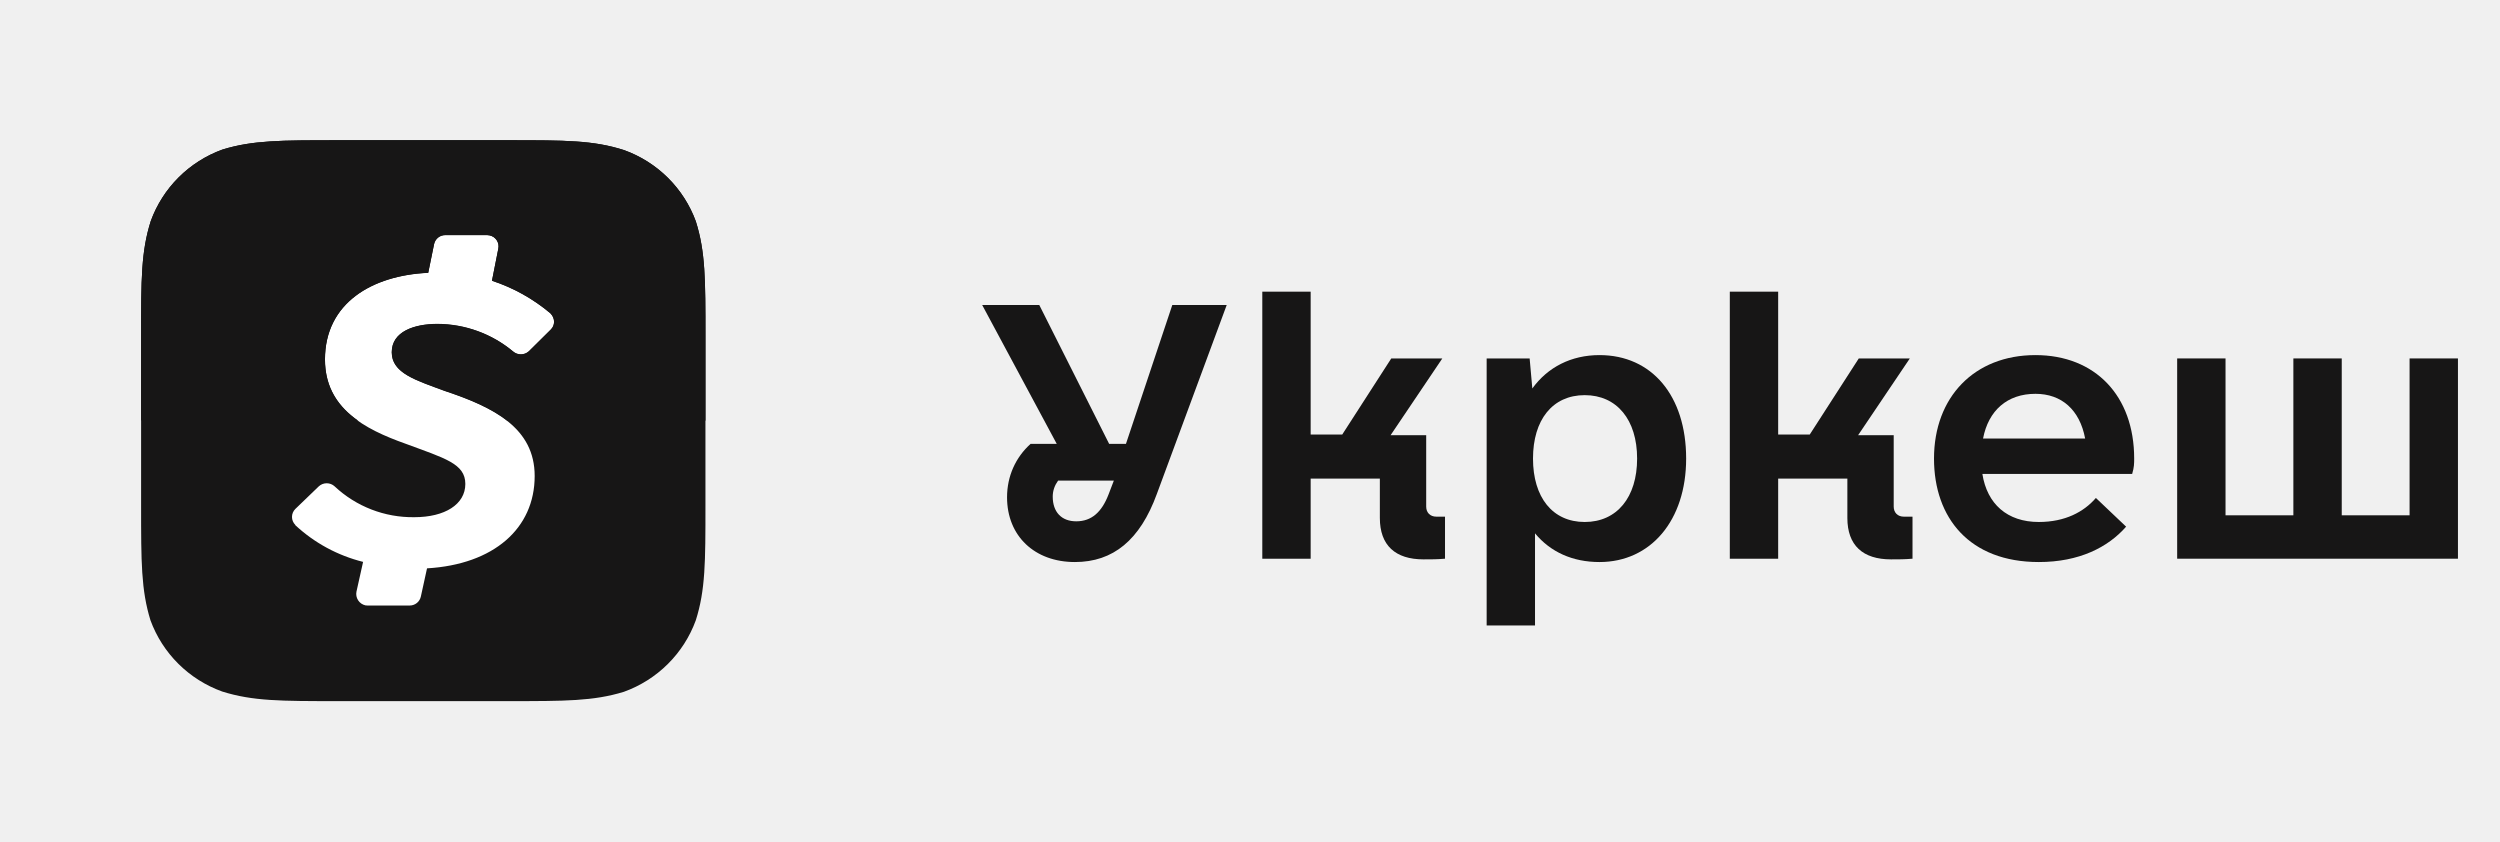
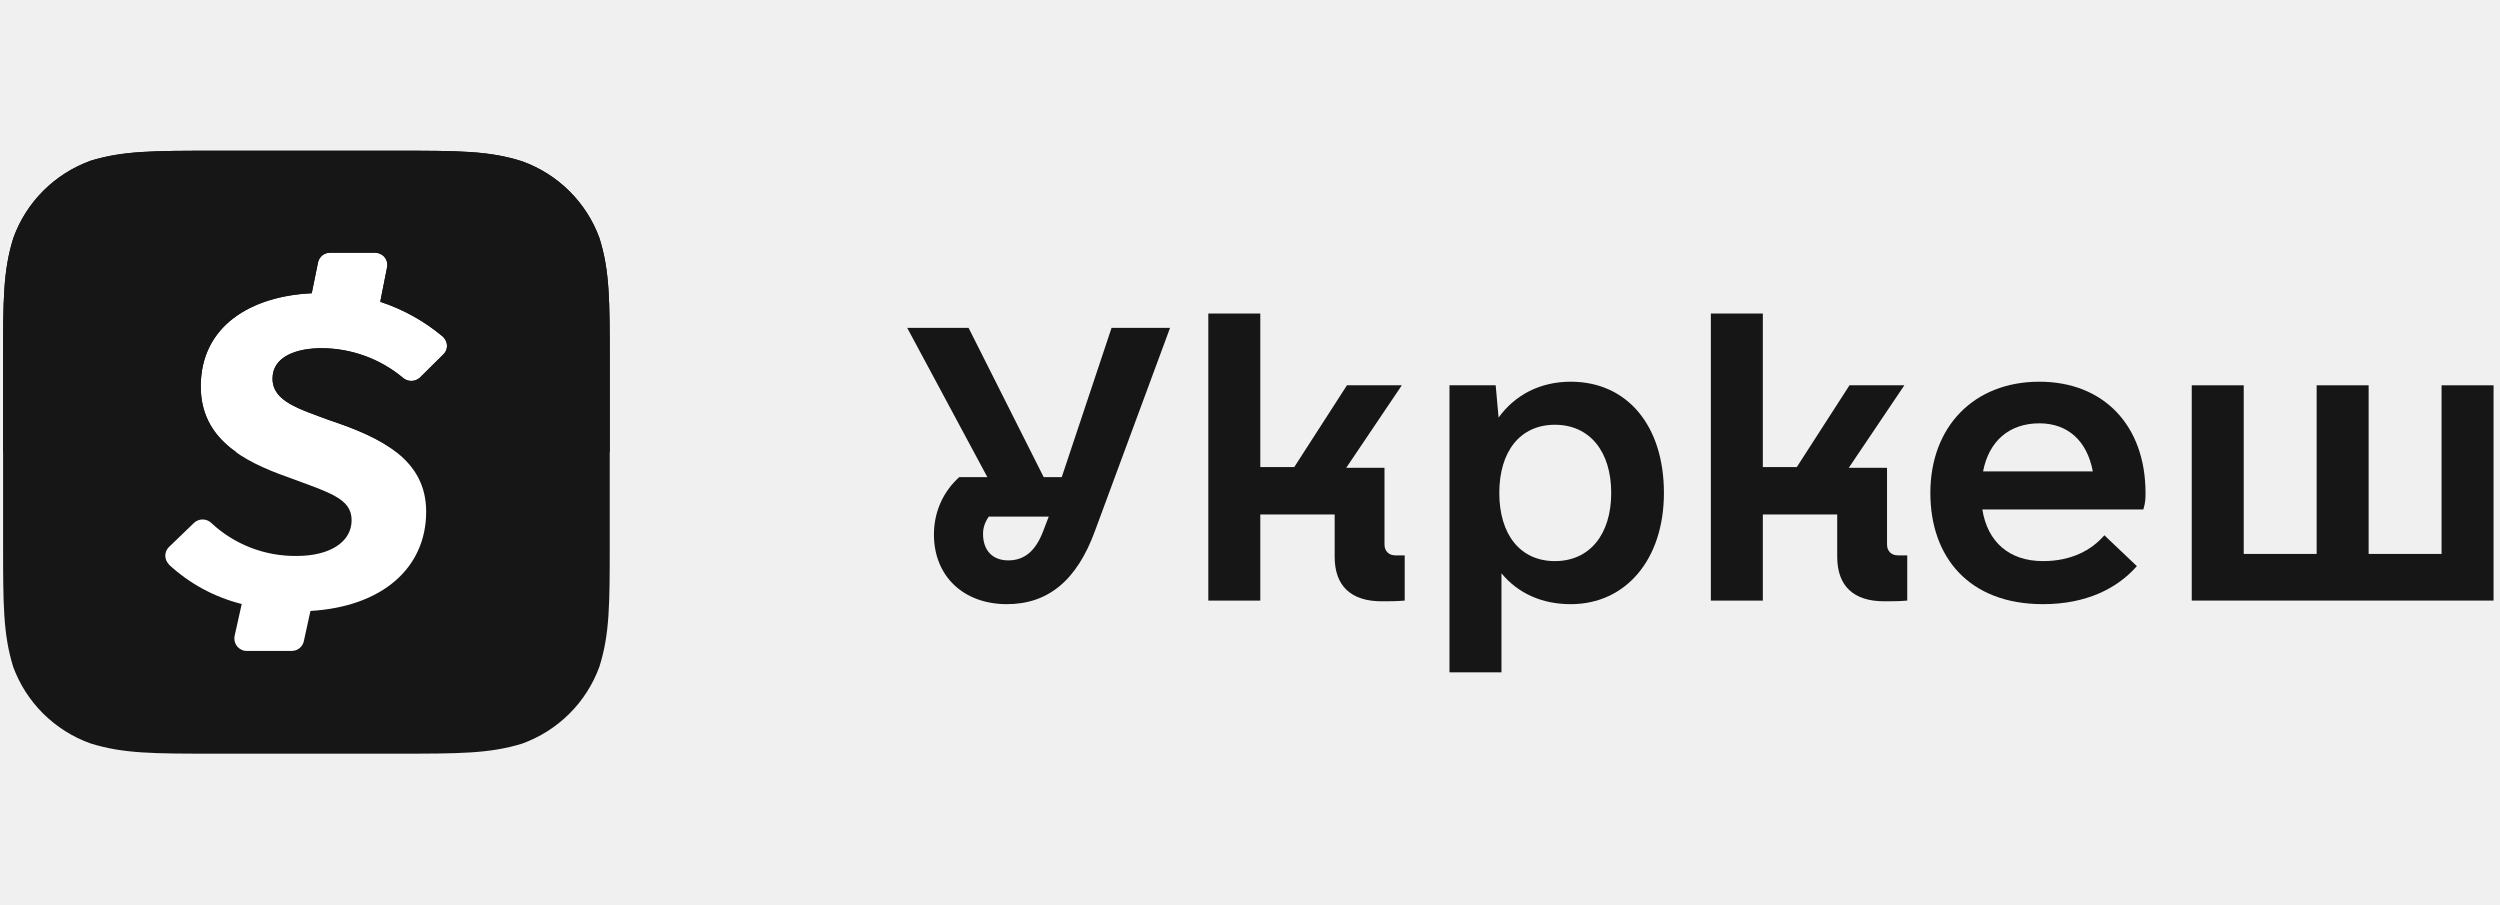
- <svg xmlns="http://www.w3.org/2000/svg" width="416" height="140" viewBox="0 0 416 140" fill="none">
-   <rect x="40.918" y="31.619" width="62.23" height="72.637" fill="white" />
-   <path d="M115.785 36.833C114.787 34.109 113.201 31.636 111.139 29.587C109.076 27.539 106.587 25.965 103.846 24.976C98.725 23.334 94.065 23.334 84.603 23.334H56.189C46.804 23.334 42.064 23.334 37.022 24.883C34.277 25.879 31.785 27.463 29.722 29.521C27.659 31.58 26.076 34.064 25.084 36.798C23.479 41.858 23.479 46.524 23.479 55.856V84.141C23.479 93.52 23.479 98.154 25.037 103.214C26.035 105.938 27.62 108.411 29.683 110.46C31.746 112.508 34.235 114.082 36.975 115.071C42.064 116.667 46.757 116.667 56.157 116.667H84.633C94.065 116.667 98.758 116.667 103.814 115.117C106.563 114.126 109.06 112.546 111.128 110.49C113.196 108.434 114.785 105.951 115.782 103.217C117.387 98.157 117.387 93.491 117.387 84.144V55.935C117.387 46.556 117.387 41.89 115.782 36.83L115.785 36.833ZM91.65 54.858L87.996 58.477C87.639 58.799 87.176 58.981 86.694 58.986C86.212 58.991 85.745 58.82 85.381 58.506C81.852 55.558 77.394 53.934 72.785 53.916C68.979 53.916 65.187 55.161 65.187 58.628C65.187 62.124 69.252 63.294 73.944 65.042C82.168 67.779 88.97 71.197 88.97 79.207C88.97 87.932 82.168 93.92 71.057 94.574L70.032 99.254C69.943 99.68 69.709 100.062 69.37 100.337C69.03 100.611 68.606 100.761 68.169 100.76H61.152L60.8 100.731C60.3 100.617 59.865 100.313 59.588 99.885C59.311 99.456 59.214 98.936 59.318 98.437L60.418 93.497C56.198 92.444 52.316 90.341 49.137 87.386V87.34C48.785 86.989 48.587 86.513 48.587 86.018C48.587 85.522 48.785 85.047 49.137 84.696L53.049 80.926C53.407 80.597 53.876 80.414 54.364 80.414C54.851 80.414 55.321 80.597 55.678 80.926C59.261 84.288 64.02 86.13 68.947 86.061C74.035 86.061 77.431 83.92 77.431 80.529C77.431 77.138 73.991 76.257 67.497 73.84C60.603 71.392 54.076 67.928 54.076 59.828C54.076 50.419 61.932 45.829 71.256 45.403L72.233 40.615C72.324 40.188 72.561 39.805 72.904 39.533C73.248 39.262 73.676 39.118 74.115 39.126H81.07L81.466 39.173C81.708 39.223 81.938 39.321 82.142 39.459C82.346 39.598 82.521 39.776 82.656 39.982C82.791 40.188 82.883 40.419 82.929 40.66C82.974 40.902 82.97 41.15 82.919 41.391L81.865 46.725C85.413 47.89 88.703 49.722 91.556 52.121L91.647 52.211C92.38 52.987 92.38 54.158 91.647 54.855L91.65 54.858Z" fill="#171616" />
-   <path d="M115.785 36.821C114.787 34.1 113.201 31.629 111.139 29.582C109.076 27.535 106.587 25.963 103.846 24.975C98.725 23.334 94.065 23.334 84.603 23.334H56.189C46.804 23.334 42.064 23.334 37.022 24.882C34.277 25.877 31.785 27.459 29.722 29.516C27.659 31.573 26.076 34.055 25.084 36.786C23.479 41.842 23.479 46.504 23.479 55.828V69.959L59.588 70C56.33 67.709 54.076 64.553 54.076 59.796C54.076 50.396 61.932 45.81 71.256 45.384L72.233 40.6C72.324 40.173 72.561 39.791 72.904 39.52C73.248 39.248 73.676 39.104 74.115 39.113H81.07L81.466 39.16C81.708 39.21 81.938 39.307 82.142 39.446C82.346 39.584 82.521 39.762 82.656 39.968C82.791 40.174 82.883 40.404 82.929 40.645C82.974 40.887 82.97 41.135 82.919 41.375L81.865 46.705C85.413 47.869 88.703 49.7 91.556 52.096L91.647 52.187C92.38 52.962 92.383 54.134 91.65 54.831L87.996 58.446C87.639 58.769 87.176 58.95 86.694 58.955C86.212 58.961 85.745 58.79 85.381 58.476C81.852 55.53 77.394 53.907 72.785 53.889C68.979 53.889 65.187 55.134 65.187 58.598C65.187 61.799 68.601 63.049 72.783 64.579C73.165 64.719 73.552 64.861 73.944 65.007C77.989 66.352 81.69 67.861 84.407 70L117.387 70V55.907V55.856C117.387 46.519 117.387 41.868 115.785 36.821Z" fill="#171616" />
-   <path d="M195.069 50.757L187.357 73.862H184.563L172.938 50.757H163.438L175.844 73.862H171.485C169.026 76.084 167.573 79.194 167.573 82.749C167.573 89.192 172.156 93.524 178.862 93.524C185.233 93.524 189.704 89.858 192.498 82.194L204.123 50.757H195.069ZM179.086 86.748C176.627 86.748 175.174 85.193 175.174 82.638C175.174 81.638 175.509 80.749 176.068 79.972H185.345L184.451 82.305C183.333 85.193 181.656 86.748 179.086 86.748Z" fill="#171616" />
-   <path d="M238.996 85.971C237.99 85.971 237.319 85.304 237.319 84.304V72.418H231.395L240.002 59.644H231.507L223.348 72.307H218.094V48.535H210.047V92.969H218.094V79.639H229.607V86.193C229.607 90.747 232.178 93.08 236.872 93.08C238.213 93.08 239.107 93.08 240.449 92.969V85.971H238.996Z" fill="#171616" />
-   <path d="M266.156 59.088C261.462 59.088 257.55 61.088 254.979 64.642L254.532 59.644H247.379V104.077H255.426V88.748C257.997 91.858 261.686 93.524 266.156 93.524C274.651 93.524 280.575 86.637 280.575 76.306C280.575 65.864 274.875 59.088 266.156 59.088ZM263.697 86.859C258.332 86.859 255.091 82.749 255.091 76.306C255.091 69.863 258.332 65.753 263.697 65.753C269.063 65.753 272.416 69.863 272.416 76.306C272.416 82.749 269.063 86.859 263.697 86.859Z" fill="#171616" />
-   <path d="M316.789 85.971C315.783 85.971 315.113 85.304 315.113 84.304V72.418H309.189L317.795 59.644H309.301L301.141 72.307H295.888V48.535H287.84V92.969H295.888V79.639H307.401V86.193C307.401 90.747 309.971 93.08 314.666 93.08C316.007 93.08 316.901 93.08 318.242 92.969V85.971H316.789Z" fill="#171616" />
-   <path d="M329.867 78.861H354.792C355.127 77.75 355.127 77.084 355.127 76.306C355.127 65.864 348.645 59.088 338.697 59.088C328.526 59.088 321.819 66.086 321.819 76.306C321.819 86.193 327.743 93.524 339.256 93.524C345.962 93.524 350.768 91.08 353.786 87.637L348.756 82.86C346.744 85.193 343.615 86.859 339.256 86.859C334.002 86.859 330.649 83.86 329.867 78.861ZM338.697 65.531C343.056 65.531 346.074 68.197 346.968 72.974H329.979C330.873 68.308 334.002 65.531 338.697 65.531Z" fill="#171616" />
-   <path d="M400.954 59.644V85.748H389.665V59.644H381.617V85.748H370.328V59.644H362.281V92.969H409.002V59.644H400.954Z" fill="#171616" />
+ <svg xmlns="http://www.w3.org/2000/svg" width="387" height="140" viewBox="0 0 387 140" fill="none">
+   <rect x="17.918" y="31.619" width="62.23" height="72.637" fill="white" />
+   <path d="M92.785 36.833C91.787 34.109 90.201 31.636 88.139 29.587C86.076 27.539 83.587 25.965 80.847 24.976C75.725 23.334 71.065 23.334 61.603 23.334H33.189C23.804 23.334 19.064 23.334 14.022 24.883C11.277 25.879 8.785 27.463 6.722 29.521C4.659 31.58 3.076 34.064 2.084 36.798C0.479 41.858 0.479 46.524 0.479 55.856V84.141C0.479 93.52 0.479 98.154 2.037 103.214C3.034 105.938 4.62 108.411 6.683 110.46C8.746 112.508 11.235 114.082 13.975 115.071C19.064 116.667 23.757 116.667 33.157 116.667H61.633C71.065 116.667 75.758 116.667 80.814 115.117C83.563 114.126 86.06 112.546 88.128 110.49C90.196 108.434 91.785 105.951 92.782 103.217C94.387 98.157 94.387 93.491 94.387 84.144V55.935C94.387 46.556 94.387 41.89 92.782 36.83L92.785 36.833ZM68.65 54.858L64.996 58.477C64.639 58.799 64.176 58.981 63.694 58.986C63.212 58.991 62.745 58.82 62.381 58.506C58.852 55.558 54.394 53.934 49.785 53.916C45.979 53.916 42.187 55.161 42.187 58.628C42.187 62.124 46.252 63.294 50.944 65.042C59.167 67.779 65.97 71.197 65.97 79.207C65.97 87.932 59.167 93.92 48.057 94.574L47.032 99.254C46.943 99.68 46.709 100.062 46.37 100.337C46.03 100.611 45.606 100.761 45.169 100.76H38.152L37.8 100.731C37.3 100.617 36.865 100.313 36.588 99.885C36.311 99.456 36.214 98.936 36.318 98.437L37.418 93.497C33.198 92.444 29.316 90.341 26.137 87.386V87.34C25.785 86.989 25.587 86.513 25.587 86.018C25.587 85.522 25.785 85.047 26.137 84.696L30.049 80.926C30.407 80.597 30.876 80.414 31.364 80.414C31.851 80.414 32.321 80.597 32.678 80.926C36.261 84.288 41.02 86.13 45.947 86.061C51.035 86.061 54.431 83.92 54.431 80.529C54.431 77.138 50.991 76.257 44.497 73.84C37.603 71.392 31.076 67.928 31.076 59.828C31.076 50.419 38.932 45.829 48.256 45.403L49.233 40.615C49.324 40.188 49.561 39.805 49.904 39.533C50.248 39.262 50.676 39.118 51.115 39.126H58.07L58.466 39.173C58.708 39.223 58.938 39.321 59.142 39.459C59.346 39.598 59.521 39.776 59.656 39.982C59.791 40.188 59.883 40.419 59.929 40.66C59.974 40.902 59.97 41.15 59.919 41.391L58.865 46.725C62.413 47.89 65.703 49.722 68.556 52.121L68.647 52.211C69.38 52.987 69.38 54.158 68.647 54.855L68.65 54.858Z" fill="#171616" />
+   <path d="M92.785 36.821C91.787 34.1 90.201 31.629 88.139 29.582C86.076 27.535 83.587 25.963 80.847 24.975C75.725 23.334 71.065 23.334 61.603 23.334H33.189C23.804 23.334 19.064 23.334 14.022 24.882C11.277 25.877 8.785 27.459 6.722 29.516C4.659 31.573 3.076 34.055 2.084 36.786C0.479 41.842 0.479 46.504 0.479 55.828V69.959L36.588 70C33.33 67.709 31.076 64.553 31.076 59.796C31.076 50.396 38.932 45.81 48.256 45.384L49.233 40.6C49.324 40.173 49.561 39.791 49.904 39.52C50.248 39.248 50.676 39.104 51.115 39.113H58.07L58.466 39.16C58.708 39.21 58.938 39.307 59.142 39.446C59.346 39.584 59.521 39.762 59.656 39.968C59.791 40.174 59.883 40.404 59.929 40.645C59.974 40.887 59.97 41.135 59.919 41.375L58.865 46.705C62.413 47.869 65.703 49.7 68.556 52.096L68.647 52.187C69.38 52.962 69.383 54.134 68.65 54.831L64.996 58.446C64.639 58.769 64.176 58.95 63.694 58.955C63.212 58.961 62.745 58.79 62.381 58.476C58.852 55.53 54.394 53.907 49.785 53.889C45.979 53.889 42.187 55.134 42.187 58.598C42.187 61.799 45.601 63.049 49.783 64.579C50.165 64.719 50.552 64.861 50.944 65.007C54.989 66.352 58.69 67.861 61.407 70L94.387 70V55.907V55.856C94.387 46.519 94.387 41.868 92.785 36.821Z" fill="#171616" />
+   <path d="M172.069 50.757L164.357 73.862H161.563L149.938 50.757H140.438L152.844 73.862H148.485C146.026 76.084 144.573 79.194 144.573 82.749C144.573 89.192 149.156 93.524 155.862 93.524C162.233 93.524 166.704 89.858 169.498 82.194L181.123 50.757H172.069ZM156.086 86.748C153.627 86.748 152.174 85.193 152.174 82.638C152.174 81.638 152.509 80.749 153.068 79.972H162.345L161.451 82.305C160.333 85.193 158.656 86.748 156.086 86.748Z" fill="#171616" />
+   <path d="M215.996 85.971C214.99 85.971 214.319 85.304 214.319 84.304V72.418H208.395L217.002 59.644H208.507L200.348 72.307H195.094V48.535H187.047V92.969H195.094V79.639H206.607V86.193C206.607 90.747 209.178 93.08 213.872 93.08C215.213 93.08 216.107 93.08 217.449 92.969V85.971H215.996Z" fill="#171616" />
+   <path d="M243.156 59.088C238.462 59.088 234.55 61.088 231.979 64.642L231.532 59.644H224.379V104.077H232.426V88.748C234.997 91.858 238.686 93.524 243.156 93.524C251.651 93.524 257.575 86.637 257.575 76.306C257.575 65.864 251.875 59.088 243.156 59.088ZM240.697 86.859C235.332 86.859 232.091 82.749 232.091 76.306C232.091 69.863 235.332 65.753 240.697 65.753C246.063 65.753 249.416 69.863 249.416 76.306C249.416 82.749 246.063 86.859 240.697 86.859Z" fill="#171616" />
+   <path d="M293.789 85.971C292.783 85.971 292.113 85.304 292.113 84.304V72.418H286.189L294.795 59.644H286.301L278.141 72.307H272.888V48.535H264.84V92.969H272.888V79.639H284.401V86.193C284.401 90.747 286.971 93.08 291.666 93.08C293.007 93.08 293.901 93.08 295.242 92.969V85.971H293.789Z" fill="#171616" />
+   <path d="M306.867 78.861H331.792C332.127 77.75 332.127 77.084 332.127 76.306C332.127 65.864 325.645 59.088 315.697 59.088C305.526 59.088 298.819 66.086 298.819 76.306C298.819 86.193 304.743 93.524 316.256 93.524C322.962 93.524 327.768 91.08 330.786 87.637L325.756 82.86C323.744 85.193 320.615 86.859 316.256 86.859C311.002 86.859 307.649 83.86 306.867 78.861ZM315.697 65.531C320.056 65.531 323.074 68.197 323.968 72.974H306.979C307.873 68.308 311.002 65.531 315.697 65.531Z" fill="#171616" />
+   <path d="M377.954 59.644V85.748H366.665V59.644H358.617V85.748H347.328V59.644H339.281V92.969H386.002V59.644H377.954Z" fill="#171616" />
</svg>
